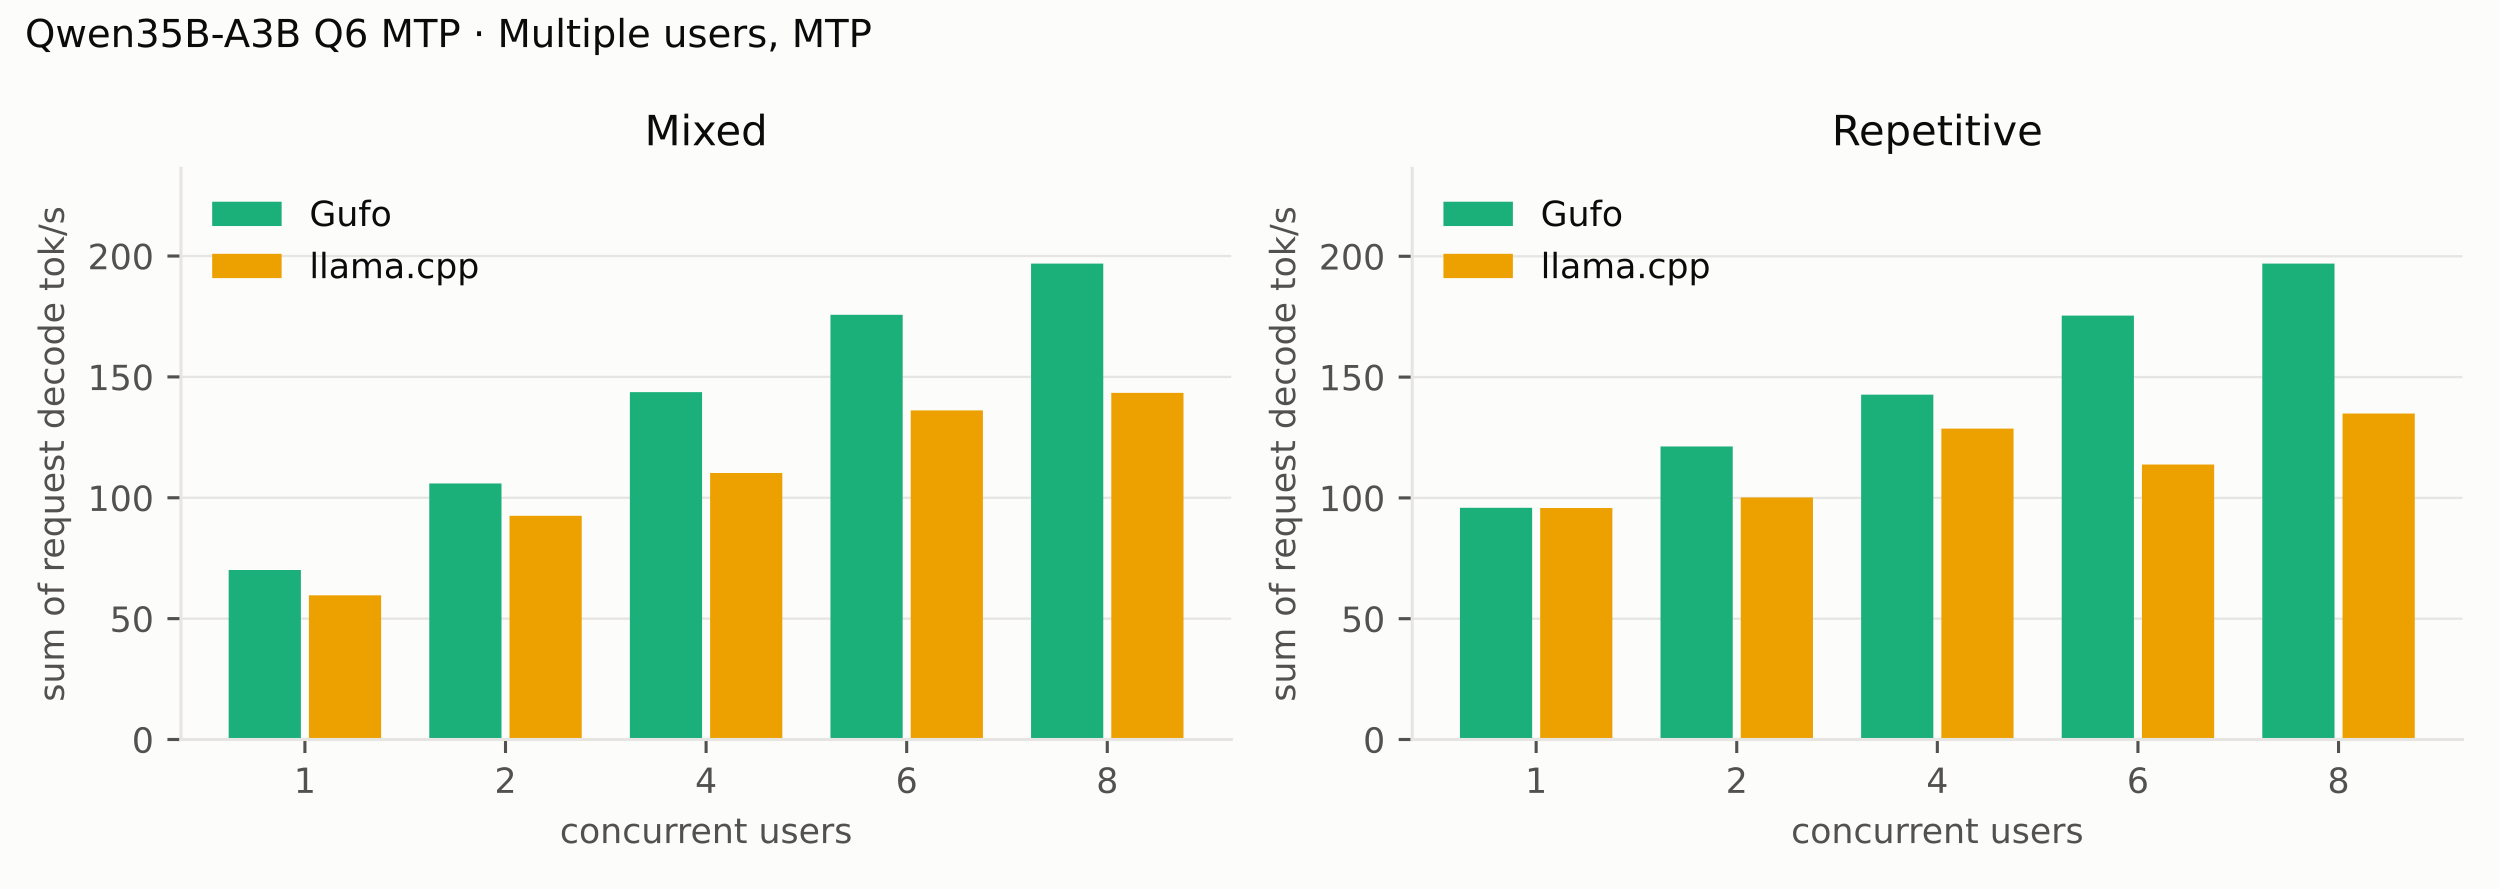
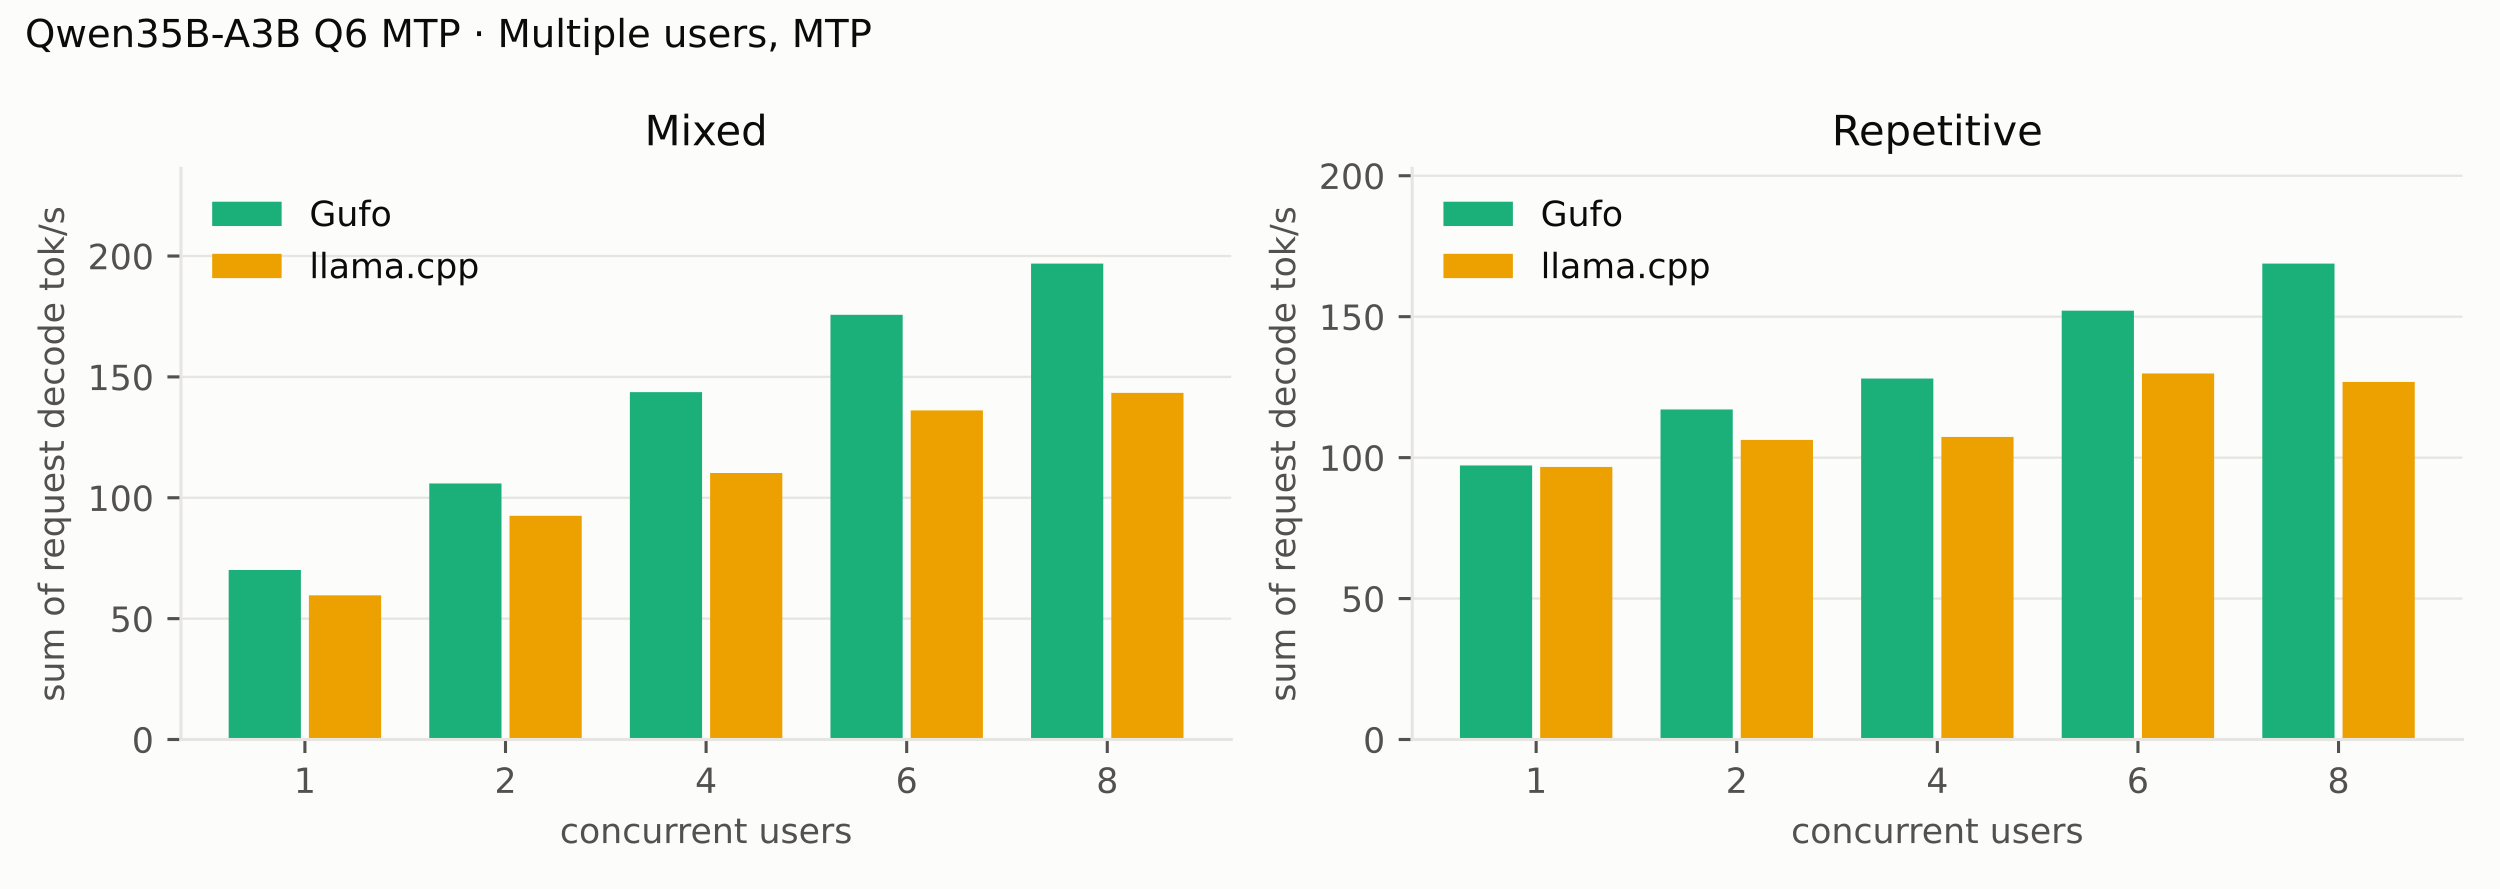
<svg xmlns="http://www.w3.org/2000/svg" xmlns:xlink="http://www.w3.org/1999/xlink" width="648pt" height="230.4pt" viewBox="0 0 648 230.4" version="1.1">
  <defs>
    <style type="text/css">*{stroke-linejoin: round; stroke-linecap: butt}</style>
  </defs>
  <g id="figure_1">
    <g id="patch_1">
      <path d="M 0 230.4 L 648 230.4 L 648 0 L 0 0 z " style="fill: #fcfcfb" />
    </g>
    <g id="axes_1">
      <g id="patch_2">
        <path d="M 46.899 191.68 L 319.14 191.68 L 319.14 43.647 L 46.899 43.647 z " style="fill: #fcfcfb" />
      </g>
      <g id="matplotlib.axis_1">
        <g id="xtick_1">
          <g id="line2d_1">
            <defs>
              <path id="m1ebf051f68" d="M 0 0 L 0 3.5 " style="stroke: #52514e; stroke-width: 0.8" />
            </defs>
            <g>
              <use xlink:href="#m1ebf051f68" x="79.032" y="191.68" style="fill: #52514e; stroke: #52514e; stroke-width: 0.8" />
            </g>
          </g>
          <g id="text_1">
            <text style="font-size: 9px; font-family: 'DejaVu Sans', 'Bitstream Vera Sans', 'Computer Modern Sans Serif', 'Lucida Grande', 'Verdana', 'Geneva', 'Lucid', 'Arial', 'Helvetica', 'Avant Garde', sans-serif; text-anchor: middle; fill: #52514e" x="79.032" y="205.518" transform="rotate(-0 79.03174 205.5179)">1</text>
          </g>
        </g>
        <g id="xtick_2">
          <g id="line2d_2">
            <g>
              <use xlink:href="#m1ebf051f68" x="131.026" y="191.68" style="fill: #52514e; stroke: #52514e; stroke-width: 0.8" />
            </g>
          </g>
          <g id="text_2">
            <text style="font-size: 9px; font-family: 'DejaVu Sans', 'Bitstream Vera Sans', 'Computer Modern Sans Serif', 'Lucida Grande', 'Verdana', 'Geneva', 'Lucid', 'Arial', 'Helvetica', 'Avant Garde', sans-serif; text-anchor: middle; fill: #52514e" x="131.026" y="205.518" transform="rotate(-0 131.0257 205.5179)">2</text>
          </g>
        </g>
        <g id="xtick_3">
          <g id="line2d_3">
            <g>
              <use xlink:href="#m1ebf051f68" x="183.02" y="191.68" style="fill: #52514e; stroke: #52514e; stroke-width: 0.8" />
            </g>
          </g>
          <g id="text_3">
            <text style="font-size: 9px; font-family: 'DejaVu Sans', 'Bitstream Vera Sans', 'Computer Modern Sans Serif', 'Lucida Grande', 'Verdana', 'Geneva', 'Lucid', 'Arial', 'Helvetica', 'Avant Garde', sans-serif; text-anchor: middle; fill: #52514e" x="183.02" y="205.518" transform="rotate(-0 183.0197 205.5179)">4</text>
          </g>
        </g>
        <g id="xtick_4">
          <g id="line2d_4">
            <g>
              <use xlink:href="#m1ebf051f68" x="235.014" y="191.68" style="fill: #52514e; stroke: #52514e; stroke-width: 0.8" />
            </g>
          </g>
          <g id="text_4">
            <text style="font-size: 9px; font-family: 'DejaVu Sans', 'Bitstream Vera Sans', 'Computer Modern Sans Serif', 'Lucida Grande', 'Verdana', 'Geneva', 'Lucid', 'Arial', 'Helvetica', 'Avant Garde', sans-serif; text-anchor: middle; fill: #52514e" x="235.014" y="205.518" transform="rotate(-0 235.0137 205.5179)">6</text>
          </g>
        </g>
        <g id="xtick_5">
          <g id="line2d_5">
            <g>
              <use xlink:href="#m1ebf051f68" x="287.008" y="191.68" style="fill: #52514e; stroke: #52514e; stroke-width: 0.8" />
            </g>
          </g>
          <g id="text_5">
            <text style="font-size: 9px; font-family: 'DejaVu Sans', 'Bitstream Vera Sans', 'Computer Modern Sans Serif', 'Lucida Grande', 'Verdana', 'Geneva', 'Lucid', 'Arial', 'Helvetica', 'Avant Garde', sans-serif; text-anchor: middle; fill: #52514e" x="287.008" y="205.518" transform="rotate(-0 287.0077 205.5179)">8</text>
          </g>
        </g>
        <g id="text_6">
          <text style="font-size: 9px; font-family: 'DejaVu Sans', 'Bitstream Vera Sans', 'Computer Modern Sans Serif', 'Lucida Grande', 'Verdana', 'Geneva', 'Lucid', 'Arial', 'Helvetica', 'Avant Garde', sans-serif; text-anchor: middle; fill: #52514e" x="183.02" y="218.518" transform="rotate(-0 183.0197 218.5179)">concurrent users</text>
        </g>
      </g>
      <g id="matplotlib.axis_2">
        <g id="ytick_1">
          <g id="line2d_6">
            <path d="M 46.899 191.68 L 319.14 191.68 " clip-path="url(#p1bdd1d52e2)" style="fill: none; stroke: #e6e5e1; stroke-width: 0.6; stroke-linecap: square" />
          </g>
          <g id="line2d_7">
            <defs>
              <path id="m680e5b1e24" d="M 0 0 L -3.5 0 " style="stroke: #52514e; stroke-width: 0.8" />
            </defs>
            <g>
              <use xlink:href="#m680e5b1e24" x="46.899" y="191.68" style="fill: #52514e; stroke: #52514e; stroke-width: 0.8" />
            </g>
          </g>
          <g id="text_7">
            <text style="font-size: 9px; font-family: 'DejaVu Sans', 'Bitstream Vera Sans', 'Computer Modern Sans Serif', 'Lucida Grande', 'Verdana', 'Geneva', 'Lucid', 'Arial', 'Helvetica', 'Avant Garde', sans-serif; text-anchor: end; fill: #52514e" x="39.899" y="195.099" transform="rotate(-0 39.89945 195.0989)">0</text>
          </g>
        </g>
        <g id="ytick_2">
          <g id="line2d_8">
            <path d="M 46.899 160.351 L 319.14 160.351 " clip-path="url(#p1bdd1d52e2)" style="fill: none; stroke: #e6e5e1; stroke-width: 0.6; stroke-linecap: square" />
          </g>
          <g id="line2d_9">
            <g>
              <use xlink:href="#m680e5b1e24" x="46.899" y="160.351" style="fill: #52514e; stroke: #52514e; stroke-width: 0.8" />
            </g>
          </g>
          <g id="text_8">
            <text style="font-size: 9px; font-family: 'DejaVu Sans', 'Bitstream Vera Sans', 'Computer Modern Sans Serif', 'Lucida Grande', 'Verdana', 'Geneva', 'Lucid', 'Arial', 'Helvetica', 'Avant Garde', sans-serif; text-anchor: end; fill: #52514e" x="39.899" y="163.77" transform="rotate(-0 39.89945 163.77)">50</text>
          </g>
        </g>
        <g id="ytick_3">
          <g id="line2d_10">
            <path d="M 46.899 129.022 L 319.14 129.022 " clip-path="url(#p1bdd1d52e2)" style="fill: none; stroke: #e6e5e1; stroke-width: 0.6; stroke-linecap: square" />
          </g>
          <g id="line2d_11">
            <g>
              <use xlink:href="#m680e5b1e24" x="46.899" y="129.022" style="fill: #52514e; stroke: #52514e; stroke-width: 0.8" />
            </g>
          </g>
          <g id="text_9">
            <text style="font-size: 9px; font-family: 'DejaVu Sans', 'Bitstream Vera Sans', 'Computer Modern Sans Serif', 'Lucida Grande', 'Verdana', 'Geneva', 'Lucid', 'Arial', 'Helvetica', 'Avant Garde', sans-serif; text-anchor: end; fill: #52514e" x="39.899" y="132.441" transform="rotate(-0 39.89945 132.4411)">100</text>
          </g>
        </g>
        <g id="ytick_4">
          <g id="line2d_12">
            <path d="M 46.899 97.693 L 319.14 97.693 " clip-path="url(#p1bdd1d52e2)" style="fill: none; stroke: #e6e5e1; stroke-width: 0.6; stroke-linecap: square" />
          </g>
          <g id="line2d_13">
            <g>
              <use xlink:href="#m680e5b1e24" x="46.899" y="97.693" style="fill: #52514e; stroke: #52514e; stroke-width: 0.8" />
            </g>
          </g>
          <g id="text_10">
            <text style="font-size: 9px; font-family: 'DejaVu Sans', 'Bitstream Vera Sans', 'Computer Modern Sans Serif', 'Lucida Grande', 'Verdana', 'Geneva', 'Lucid', 'Arial', 'Helvetica', 'Avant Garde', sans-serif; text-anchor: end; fill: #52514e" x="39.899" y="101.112" transform="rotate(-0 39.89945 101.1122)">150</text>
          </g>
        </g>
        <g id="ytick_5">
          <g id="line2d_14">
            <path d="M 46.899 66.364 L 319.14 66.364 " clip-path="url(#p1bdd1d52e2)" style="fill: none; stroke: #e6e5e1; stroke-width: 0.6; stroke-linecap: square" />
          </g>
          <g id="line2d_15">
            <g>
              <use xlink:href="#m680e5b1e24" x="46.899" y="66.364" style="fill: #52514e; stroke: #52514e; stroke-width: 0.8" />
            </g>
          </g>
          <g id="text_11">
            <text style="font-size: 9px; font-family: 'DejaVu Sans', 'Bitstream Vera Sans', 'Computer Modern Sans Serif', 'Lucida Grande', 'Verdana', 'Geneva', 'Lucid', 'Arial', 'Helvetica', 'Avant Garde', sans-serif; text-anchor: end; fill: #52514e" x="39.899" y="69.783" transform="rotate(-0 39.89945 69.78327)">200</text>
          </g>
        </g>
        <g id="text_12">
          <text style="font-size: 9px; font-family: 'DejaVu Sans', 'Bitstream Vera Sans', 'Computer Modern Sans Serif', 'Lucida Grande', 'Verdana', 'Geneva', 'Lucid', 'Arial', 'Helvetica', 'Avant Garde', sans-serif; text-anchor: middle; fill: #52514e" x="16.559" y="117.664" transform="rotate(-90 16.55859 117.6635)">sum of request decode tok/s</text>
        </g>
      </g>
      <g id="patch_3">
        <path d="M 59.274 191.68 L 77.992 191.68 L 77.992 147.751 L 59.274 147.751 z " clip-path="url(#p1bdd1d52e2)" style="fill: #1baf7a" />
      </g>
      <g id="patch_4">
        <path d="M 111.268 191.68 L 129.986 191.68 L 129.986 125.319 L 111.268 125.319 z " clip-path="url(#p1bdd1d52e2)" style="fill: #1baf7a" />
      </g>
      <g id="patch_5">
        <path d="M 163.262 191.68 L 181.98 191.68 L 181.98 101.641 L 163.262 101.641 z " clip-path="url(#p1bdd1d52e2)" style="fill: #1baf7a" />
      </g>
      <g id="patch_6">
        <path d="M 215.256 191.68 L 233.974 191.68 L 233.974 81.59 L 215.256 81.59 z " clip-path="url(#p1bdd1d52e2)" style="fill: #1baf7a" />
      </g>
      <g id="patch_7">
        <path d="M 267.25 191.68 L 285.968 191.68 L 285.968 68.319 L 267.25 68.319 z " clip-path="url(#p1bdd1d52e2)" style="fill: #1baf7a" />
      </g>
      <g id="patch_8">
        <path d="M 80.072 191.68 L 98.789 191.68 L 98.789 154.317 L 80.072 154.317 z " clip-path="url(#p1bdd1d52e2)" style="fill: #eda100" />
      </g>
      <g id="patch_9">
        <path d="M 132.066 191.68 L 150.783 191.68 L 150.783 133.69 L 132.066 133.69 z " clip-path="url(#p1bdd1d52e2)" style="fill: #eda100" />
      </g>
      <g id="patch_10">
        <path d="M 184.06 191.68 L 202.777 191.68 L 202.777 122.606 L 184.06 122.606 z " clip-path="url(#p1bdd1d52e2)" style="fill: #eda100" />
      </g>
      <g id="patch_11">
        <path d="M 236.054 191.68 L 254.771 191.68 L 254.771 106.378 L 236.054 106.378 z " clip-path="url(#p1bdd1d52e2)" style="fill: #eda100" />
      </g>
      <g id="patch_12">
        <path d="M 288.048 191.68 L 306.765 191.68 L 306.765 101.829 L 288.048 101.829 z " clip-path="url(#p1bdd1d52e2)" style="fill: #eda100" />
      </g>
      <g id="patch_13">
        <path d="M 46.899 191.68 L 46.899 43.647 " style="fill: none; stroke: #e6e5e1; stroke-width: 0.8; stroke-linejoin: miter; stroke-linecap: square" />
      </g>
      <g id="patch_14">
        <path d="M 46.899 191.68 L 319.14 191.68 " style="fill: none; stroke: #e6e5e1; stroke-width: 0.8; stroke-linejoin: miter; stroke-linecap: square" />
      </g>
      <g id="text_13">
        <text style="font-size: 10.8px; font-family: 'DejaVu Sans', 'Bitstream Vera Sans', 'Computer Modern Sans Serif', 'Lucida Grande', 'Verdana', 'Geneva', 'Lucid', 'Arial', 'Helvetica', 'Avant Garde', sans-serif; text-anchor: middle; fill: #0b0b0b" x="183.02" y="37.647" transform="rotate(-0 183.0197 37.64709)">Mixed</text>
      </g>
      <g id="legend_1">
        <g id="patch_15">
          <path d="M 54.999 58.586 L 72.999 58.586 L 72.999 52.286 L 54.999 52.286 z " style="fill: #1baf7a" />
        </g>
        <g id="text_14">
          <text style="font-size: 9px; font-family: 'DejaVu Sans', 'Bitstream Vera Sans', 'Computer Modern Sans Serif', 'Lucida Grande', 'Verdana', 'Geneva', 'Lucid', 'Arial', 'Helvetica', 'Avant Garde', sans-serif; text-anchor: start; fill: #0b0b0b" x="80.199" y="58.586" transform="rotate(-0 80.19945 58.58569)">Gufo</text>
        </g>
        <g id="patch_16">
          <path d="M 54.999 72.086 L 72.999 72.086 L 72.999 65.786 L 54.999 65.786 z " style="fill: #eda100" />
        </g>
        <g id="text_15">
          <text style="font-size: 9px; font-family: 'DejaVu Sans', 'Bitstream Vera Sans', 'Computer Modern Sans Serif', 'Lucida Grande', 'Verdana', 'Geneva', 'Lucid', 'Arial', 'Helvetica', 'Avant Garde', sans-serif; text-anchor: start; fill: #0b0b0b" x="80.199" y="72.086" transform="rotate(-0 80.19945 72.08639)">llama.cpp</text>
        </g>
      </g>
    </g>
    <g id="axes_2">
      <g id="patch_17">
        <path d="M 366.039 191.68 L 638.28 191.68 L 638.28 43.647 L 366.039 43.647 z " style="fill: #fcfcfb" />
      </g>
      <g id="matplotlib.axis_3">
        <g id="xtick_6">
          <g id="line2d_16">
            <g>
              <use xlink:href="#m1ebf051f68" x="398.172" y="191.68" style="fill: #52514e; stroke: #52514e; stroke-width: 0.8" />
            </g>
          </g>
          <g id="text_16">
            <text style="font-size: 9px; font-family: 'DejaVu Sans', 'Bitstream Vera Sans', 'Computer Modern Sans Serif', 'Lucida Grande', 'Verdana', 'Geneva', 'Lucid', 'Arial', 'Helvetica', 'Avant Garde', sans-serif; text-anchor: middle; fill: #52514e" x="398.172" y="205.518" transform="rotate(-0 398.1717 205.5179)">1</text>
          </g>
        </g>
        <g id="xtick_7">
          <g id="line2d_17">
            <g>
              <use xlink:href="#m1ebf051f68" x="450.166" y="191.68" style="fill: #52514e; stroke: #52514e; stroke-width: 0.8" />
            </g>
          </g>
          <g id="text_17">
            <text style="font-size: 9px; font-family: 'DejaVu Sans', 'Bitstream Vera Sans', 'Computer Modern Sans Serif', 'Lucida Grande', 'Verdana', 'Geneva', 'Lucid', 'Arial', 'Helvetica', 'Avant Garde', sans-serif; text-anchor: middle; fill: #52514e" x="450.166" y="205.518" transform="rotate(-0 450.1657 205.5179)">2</text>
          </g>
        </g>
        <g id="xtick_8">
          <g id="line2d_18">
            <g>
              <use xlink:href="#m1ebf051f68" x="502.16" y="191.68" style="fill: #52514e; stroke: #52514e; stroke-width: 0.8" />
            </g>
          </g>
          <g id="text_18">
            <text style="font-size: 9px; font-family: 'DejaVu Sans', 'Bitstream Vera Sans', 'Computer Modern Sans Serif', 'Lucida Grande', 'Verdana', 'Geneva', 'Lucid', 'Arial', 'Helvetica', 'Avant Garde', sans-serif; text-anchor: middle; fill: #52514e" x="502.16" y="205.518" transform="rotate(-0 502.1597 205.5179)">4</text>
          </g>
        </g>
        <g id="xtick_9">
          <g id="line2d_19">
            <g>
              <use xlink:href="#m1ebf051f68" x="554.154" y="191.68" style="fill: #52514e; stroke: #52514e; stroke-width: 0.8" />
            </g>
          </g>
          <g id="text_19">
            <text style="font-size: 9px; font-family: 'DejaVu Sans', 'Bitstream Vera Sans', 'Computer Modern Sans Serif', 'Lucida Grande', 'Verdana', 'Geneva', 'Lucid', 'Arial', 'Helvetica', 'Avant Garde', sans-serif; text-anchor: middle; fill: #52514e" x="554.154" y="205.518" transform="rotate(-0 554.1537 205.5179)">6</text>
          </g>
        </g>
        <g id="xtick_10">
          <g id="line2d_20">
            <g>
              <use xlink:href="#m1ebf051f68" x="606.148" y="191.68" style="fill: #52514e; stroke: #52514e; stroke-width: 0.8" />
            </g>
          </g>
          <g id="text_20">
            <text style="font-size: 9px; font-family: 'DejaVu Sans', 'Bitstream Vera Sans', 'Computer Modern Sans Serif', 'Lucida Grande', 'Verdana', 'Geneva', 'Lucid', 'Arial', 'Helvetica', 'Avant Garde', sans-serif; text-anchor: middle; fill: #52514e" x="606.148" y="205.518" transform="rotate(-0 606.1477 205.5179)">8</text>
          </g>
        </g>
        <g id="text_21">
          <text style="font-size: 9px; font-family: 'DejaVu Sans', 'Bitstream Vera Sans', 'Computer Modern Sans Serif', 'Lucida Grande', 'Verdana', 'Geneva', 'Lucid', 'Arial', 'Helvetica', 'Avant Garde', sans-serif; text-anchor: middle; fill: #52514e" x="502.16" y="218.518" transform="rotate(-0 502.1597 218.5179)">concurrent users</text>
        </g>
      </g>
      <g id="matplotlib.axis_4">
        <g id="ytick_6">
          <g id="line2d_21">
            <path d="M 366.039 191.68 L 638.28 191.68 " clip-path="url(#pbed3e39741)" style="fill: none; stroke: #e6e5e1; stroke-width: 0.6; stroke-linecap: square" />
          </g>
          <g id="line2d_22">
            <g>
              <use xlink:href="#m680e5b1e24" x="366.039" y="191.68" style="fill: #52514e; stroke: #52514e; stroke-width: 0.8" />
            </g>
          </g>
          <g id="text_22">
            <text style="font-size: 9px; font-family: 'DejaVu Sans', 'Bitstream Vera Sans', 'Computer Modern Sans Serif', 'Lucida Grande', 'Verdana', 'Geneva', 'Lucid', 'Arial', 'Helvetica', 'Avant Garde', sans-serif; text-anchor: end; fill: #52514e" x="359.039" y="195.099" transform="rotate(-0 359.0395 195.0989)">0</text>
          </g>
        </g>
        <g id="ytick_7">
          <g id="line2d_23">
-             <path d="M 366.039 160.369 L 638.28 160.369 " clip-path="url(#pbed3e39741)" style="fill: none; stroke: #e6e5e1; stroke-width: 0.6; stroke-linecap: square" />
+             <path d="M 366.039 155.148 L 638.28 155.148 " clip-path="url(#pbed3e39741)" style="fill: none; stroke: #e6e5e1; stroke-width: 0.6; stroke-linecap: square" />
          </g>
          <g id="line2d_24">
            <g>
-               <use xlink:href="#m680e5b1e24" x="366.039" y="160.369" style="fill: #52514e; stroke: #52514e; stroke-width: 0.8" />
+               <use xlink:href="#m680e5b1e24" x="366.039" y="155.148" style="fill: #52514e; stroke: #52514e; stroke-width: 0.8" />
            </g>
          </g>
          <g id="text_23">
-             <text style="font-size: 9px; font-family: 'DejaVu Sans', 'Bitstream Vera Sans', 'Computer Modern Sans Serif', 'Lucida Grande', 'Verdana', 'Geneva', 'Lucid', 'Arial', 'Helvetica', 'Avant Garde', sans-serif; text-anchor: end; fill: #52514e" x="359.039" y="163.788" transform="rotate(-0 359.0395 163.7875)">50</text>
+             <text style="font-size: 9px; font-family: 'DejaVu Sans', 'Bitstream Vera Sans', 'Computer Modern Sans Serif', 'Lucida Grande', 'Verdana', 'Geneva', 'Lucid', 'Arial', 'Helvetica', 'Avant Garde', sans-serif; text-anchor: end; fill: #52514e" x="359.039" y="158.567" transform="rotate(-0 359.0395 158.5671)">50</text>
          </g>
        </g>
        <g id="ytick_8">
          <g id="line2d_25">
-             <path d="M 366.039 129.057 L 638.28 129.057 " clip-path="url(#pbed3e39741)" style="fill: none; stroke: #e6e5e1; stroke-width: 0.6; stroke-linecap: square" />
+             <path d="M 366.039 118.616 L 638.28 118.616 " clip-path="url(#pbed3e39741)" style="fill: none; stroke: #e6e5e1; stroke-width: 0.6; stroke-linecap: square" />
          </g>
          <g id="line2d_26">
            <g>
-               <use xlink:href="#m680e5b1e24" x="366.039" y="129.057" style="fill: #52514e; stroke: #52514e; stroke-width: 0.8" />
+               <use xlink:href="#m680e5b1e24" x="366.039" y="118.616" style="fill: #52514e; stroke: #52514e; stroke-width: 0.8" />
            </g>
          </g>
          <g id="text_24">
-             <text style="font-size: 9px; font-family: 'DejaVu Sans', 'Bitstream Vera Sans', 'Computer Modern Sans Serif', 'Lucida Grande', 'Verdana', 'Geneva', 'Lucid', 'Arial', 'Helvetica', 'Avant Garde', sans-serif; text-anchor: end; fill: #52514e" x="359.039" y="132.476" transform="rotate(-0 359.0395 132.4761)">100</text>
+             <text style="font-size: 9px; font-family: 'DejaVu Sans', 'Bitstream Vera Sans', 'Computer Modern Sans Serif', 'Lucida Grande', 'Verdana', 'Geneva', 'Lucid', 'Arial', 'Helvetica', 'Avant Garde', sans-serif; text-anchor: end; fill: #52514e" x="359.039" y="122.035" transform="rotate(-0 359.0395 122.0352)">100</text>
          </g>
        </g>
        <g id="ytick_9">
          <g id="line2d_27">
-             <path d="M 366.039 97.746 L 638.28 97.746 " clip-path="url(#pbed3e39741)" style="fill: none; stroke: #e6e5e1; stroke-width: 0.6; stroke-linecap: square" />
+             <path d="M 366.039 82.084 L 638.28 82.084 " clip-path="url(#pbed3e39741)" style="fill: none; stroke: #e6e5e1; stroke-width: 0.6; stroke-linecap: square" />
          </g>
          <g id="line2d_28">
            <g>
-               <use xlink:href="#m680e5b1e24" x="366.039" y="97.746" style="fill: #52514e; stroke: #52514e; stroke-width: 0.8" />
+               <use xlink:href="#m680e5b1e24" x="366.039" y="82.084" style="fill: #52514e; stroke: #52514e; stroke-width: 0.8" />
            </g>
          </g>
          <g id="text_25">
-             <text style="font-size: 9px; font-family: 'DejaVu Sans', 'Bitstream Vera Sans', 'Computer Modern Sans Serif', 'Lucida Grande', 'Verdana', 'Geneva', 'Lucid', 'Arial', 'Helvetica', 'Avant Garde', sans-serif; text-anchor: end; fill: #52514e" x="359.039" y="101.165" transform="rotate(-0 359.0395 101.1647)">150</text>
+             <text style="font-size: 9px; font-family: 'DejaVu Sans', 'Bitstream Vera Sans', 'Computer Modern Sans Serif', 'Lucida Grande', 'Verdana', 'Geneva', 'Lucid', 'Arial', 'Helvetica', 'Avant Garde', sans-serif; text-anchor: end; fill: #52514e" x="359.039" y="85.503" transform="rotate(-0 359.0395 85.50339)">150</text>
          </g>
        </g>
        <g id="ytick_10">
          <g id="line2d_29">
-             <path d="M 366.039 66.434 L 638.28 66.434 " clip-path="url(#pbed3e39741)" style="fill: none; stroke: #e6e5e1; stroke-width: 0.6; stroke-linecap: square" />
+             <path d="M 366.039 45.553 L 638.28 45.553 " clip-path="url(#pbed3e39741)" style="fill: none; stroke: #e6e5e1; stroke-width: 0.6; stroke-linecap: square" />
          </g>
          <g id="line2d_30">
            <g>
-               <use xlink:href="#m680e5b1e24" x="366.039" y="66.434" style="fill: #52514e; stroke: #52514e; stroke-width: 0.8" />
+               <use xlink:href="#m680e5b1e24" x="366.039" y="45.553" style="fill: #52514e; stroke: #52514e; stroke-width: 0.8" />
            </g>
          </g>
          <g id="text_26">
-             <text style="font-size: 9px; font-family: 'DejaVu Sans', 'Bitstream Vera Sans', 'Computer Modern Sans Serif', 'Lucida Grande', 'Verdana', 'Geneva', 'Lucid', 'Arial', 'Helvetica', 'Avant Garde', sans-serif; text-anchor: end; fill: #52514e" x="359.039" y="69.853" transform="rotate(-0 359.0395 69.85324)">200</text>
+             <text style="font-size: 9px; font-family: 'DejaVu Sans', 'Bitstream Vera Sans', 'Computer Modern Sans Serif', 'Lucida Grande', 'Verdana', 'Geneva', 'Lucid', 'Arial', 'Helvetica', 'Avant Garde', sans-serif; text-anchor: end; fill: #52514e" x="359.039" y="48.972" transform="rotate(-0 359.0395 48.97154)">200</text>
          </g>
        </g>
        <g id="text_27">
          <text style="font-size: 9px; font-family: 'DejaVu Sans', 'Bitstream Vera Sans', 'Computer Modern Sans Serif', 'Lucida Grande', 'Verdana', 'Geneva', 'Lucid', 'Arial', 'Helvetica', 'Avant Garde', sans-serif; text-anchor: middle; fill: #52514e" x="335.699" y="117.664" transform="rotate(-90 335.6986 117.6635)">sum of request decode tok/s</text>
        </g>
      </g>
      <g id="patch_18">
-         <path d="M 378.414 191.68 L 397.132 191.68 L 397.132 131.625 L 378.414 131.625 z " clip-path="url(#pbed3e39741)" style="fill: #1baf7a" />
+         <path d="M 378.414 191.68 L 397.132 191.68 L 397.132 120.64 L 378.414 120.64 z " clip-path="url(#pbed3e39741)" style="fill: #1baf7a" />
      </g>
      <g id="patch_19">
-         <path d="M 430.408 191.68 L 449.126 191.68 L 449.126 115.718 L 430.408 115.718 z " clip-path="url(#pbed3e39741)" style="fill: #1baf7a" />
+         <path d="M 430.408 191.68 L 449.126 191.68 L 449.126 106.13 L 430.408 106.13 z " clip-path="url(#pbed3e39741)" style="fill: #1baf7a" />
      </g>
      <g id="patch_20">
-         <path d="M 482.402 191.68 L 501.12 191.68 L 501.12 102.298 L 482.402 102.298 z " clip-path="url(#pbed3e39741)" style="fill: #1baf7a" />
+         <path d="M 482.402 191.68 L 501.12 191.68 L 501.12 98.122 L 482.402 98.122 z " clip-path="url(#pbed3e39741)" style="fill: #1baf7a" />
      </g>
      <g id="patch_21">
-         <path d="M 534.396 191.68 L 553.114 191.68 L 553.114 81.796 L 534.396 81.796 z " clip-path="url(#pbed3e39741)" style="fill: #1baf7a" />
+         <path d="M 534.396 191.68 L 553.114 191.68 L 553.114 80.528 L 534.396 80.528 z " clip-path="url(#pbed3e39741)" style="fill: #1baf7a" />
      </g>
      <g id="patch_22">
        <path d="M 586.39 191.68 L 605.108 191.68 L 605.108 68.319 L 586.39 68.319 z " clip-path="url(#pbed3e39741)" style="fill: #1baf7a" />
      </g>
      <g id="patch_23">
-         <path d="M 399.212 191.68 L 417.929 191.68 L 417.929 131.681 L 399.212 131.681 z " clip-path="url(#pbed3e39741)" style="fill: #eda100" />
+         <path d="M 399.212 191.68 L 417.929 191.68 L 417.929 121.035 L 399.212 121.035 z " clip-path="url(#pbed3e39741)" style="fill: #eda100" />
      </g>
      <g id="patch_24">
-         <path d="M 451.206 191.68 L 469.923 191.68 L 469.923 128.951 L 451.206 128.951 z " clip-path="url(#pbed3e39741)" style="fill: #eda100" />
+         <path d="M 451.206 191.68 L 469.923 191.68 L 469.923 114.035 L 451.206 114.035 z " clip-path="url(#pbed3e39741)" style="fill: #eda100" />
      </g>
      <g id="patch_25">
-         <path d="M 503.2 191.68 L 521.917 191.68 L 521.917 111.097 L 503.2 111.097 z " clip-path="url(#pbed3e39741)" style="fill: #eda100" />
+         <path d="M 503.2 191.68 L 521.917 191.68 L 521.917 113.253 L 503.2 113.253 z " clip-path="url(#pbed3e39741)" style="fill: #eda100" />
      </g>
      <g id="patch_26">
-         <path d="M 555.194 191.68 L 573.911 191.68 L 573.911 120.403 L 555.194 120.403 z " clip-path="url(#pbed3e39741)" style="fill: #eda100" />
+         <path d="M 555.194 191.68 L 573.911 191.68 L 573.911 96.799 L 555.194 96.799 z " clip-path="url(#pbed3e39741)" style="fill: #eda100" />
      </g>
      <g id="patch_27">
-         <path d="M 607.188 191.68 L 625.905 191.68 L 625.905 107.183 L 607.188 107.183 z " clip-path="url(#pbed3e39741)" style="fill: #eda100" />
+         <path d="M 607.188 191.68 L 625.905 191.68 L 625.905 98.999 L 607.188 98.999 z " clip-path="url(#pbed3e39741)" style="fill: #eda100" />
      </g>
      <g id="patch_28">
        <path d="M 366.039 191.68 L 366.039 43.647 " style="fill: none; stroke: #e6e5e1; stroke-width: 0.8; stroke-linejoin: miter; stroke-linecap: square" />
      </g>
      <g id="patch_29">
        <path d="M 366.039 191.68 L 638.28 191.68 " style="fill: none; stroke: #e6e5e1; stroke-width: 0.8; stroke-linejoin: miter; stroke-linecap: square" />
      </g>
      <g id="text_28">
        <text style="font-size: 10.8px; font-family: 'DejaVu Sans', 'Bitstream Vera Sans', 'Computer Modern Sans Serif', 'Lucida Grande', 'Verdana', 'Geneva', 'Lucid', 'Arial', 'Helvetica', 'Avant Garde', sans-serif; text-anchor: middle; fill: #0b0b0b" x="502.16" y="37.647" transform="rotate(-0 502.1597 37.64709)">Repetitive</text>
      </g>
      <g id="legend_2">
        <g id="patch_30">
          <path d="M 374.139 58.586 L 392.139 58.586 L 392.139 52.286 L 374.139 52.286 z " style="fill: #1baf7a" />
        </g>
        <g id="text_29">
          <text style="font-size: 9px; font-family: 'DejaVu Sans', 'Bitstream Vera Sans', 'Computer Modern Sans Serif', 'Lucida Grande', 'Verdana', 'Geneva', 'Lucid', 'Arial', 'Helvetica', 'Avant Garde', sans-serif; text-anchor: start; fill: #0b0b0b" x="399.339" y="58.586" transform="rotate(-0 399.3395 58.58569)">Gufo</text>
        </g>
        <g id="patch_31">
          <path d="M 374.139 72.086 L 392.139 72.086 L 392.139 65.786 L 374.139 65.786 z " style="fill: #eda100" />
        </g>
        <g id="text_30">
          <text style="font-size: 9px; font-family: 'DejaVu Sans', 'Bitstream Vera Sans', 'Computer Modern Sans Serif', 'Lucida Grande', 'Verdana', 'Geneva', 'Lucid', 'Arial', 'Helvetica', 'Avant Garde', sans-serif; text-anchor: start; fill: #0b0b0b" x="399.339" y="72.086" transform="rotate(-0 399.3395 72.08639)">llama.cpp</text>
        </g>
      </g>
    </g>
    <g id="text_31">
      <text style="font-size: 10px; font-family: 'DejaVu Sans', 'Bitstream Vera Sans', 'Computer Modern Sans Serif', 'Lucida Grande', 'Verdana', 'Geneva', 'Lucid', 'Arial', 'Helvetica', 'Avant Garde', sans-serif; text-anchor: start; fill: #0b0b0b" x="6.48" y="12.206" transform="rotate(-0 6.48 12.20644)">Qwen35B-A3B Q6 MTP · Multiple users, MTP</text>
    </g>
  </g>
  <defs>
    <clipPath id="p1bdd1d52e2">
      <rect x="46.899" y="43.647" width="272.241" height="148.033" />
    </clipPath>
    <clipPath id="pbed3e39741">
      <rect x="366.039" y="43.647" width="272.241" height="148.033" />
    </clipPath>
  </defs>
</svg>
